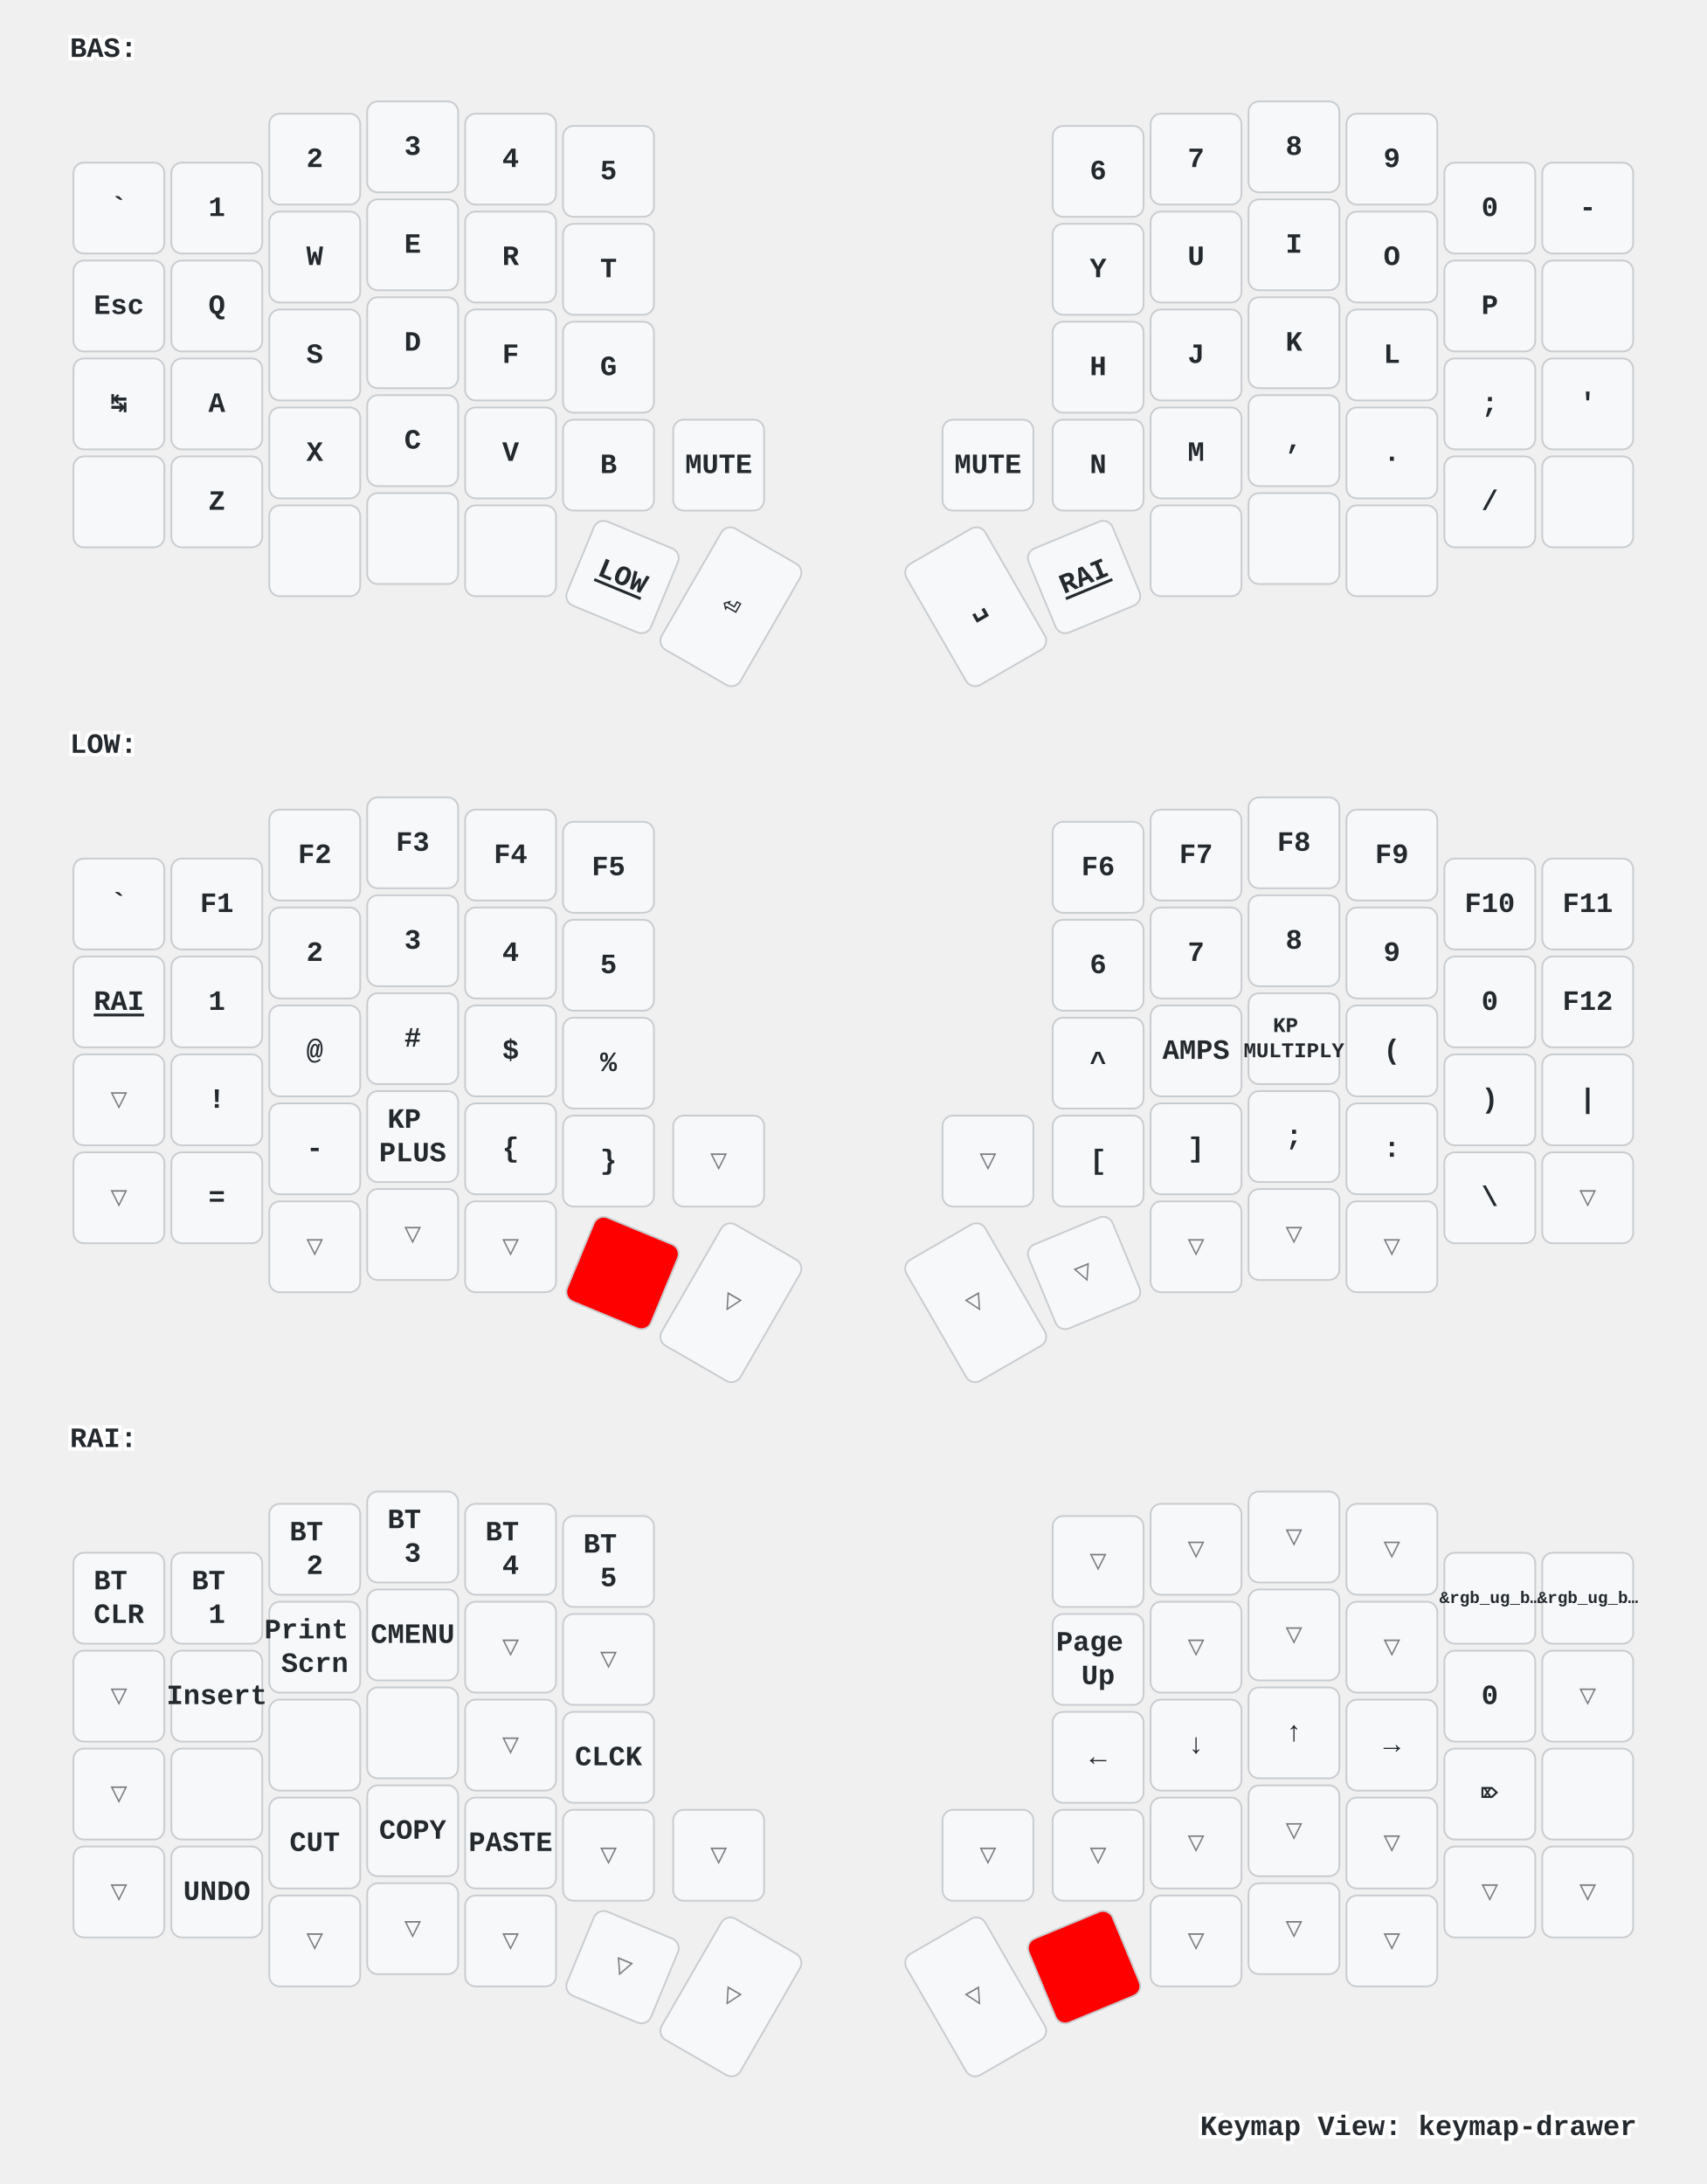
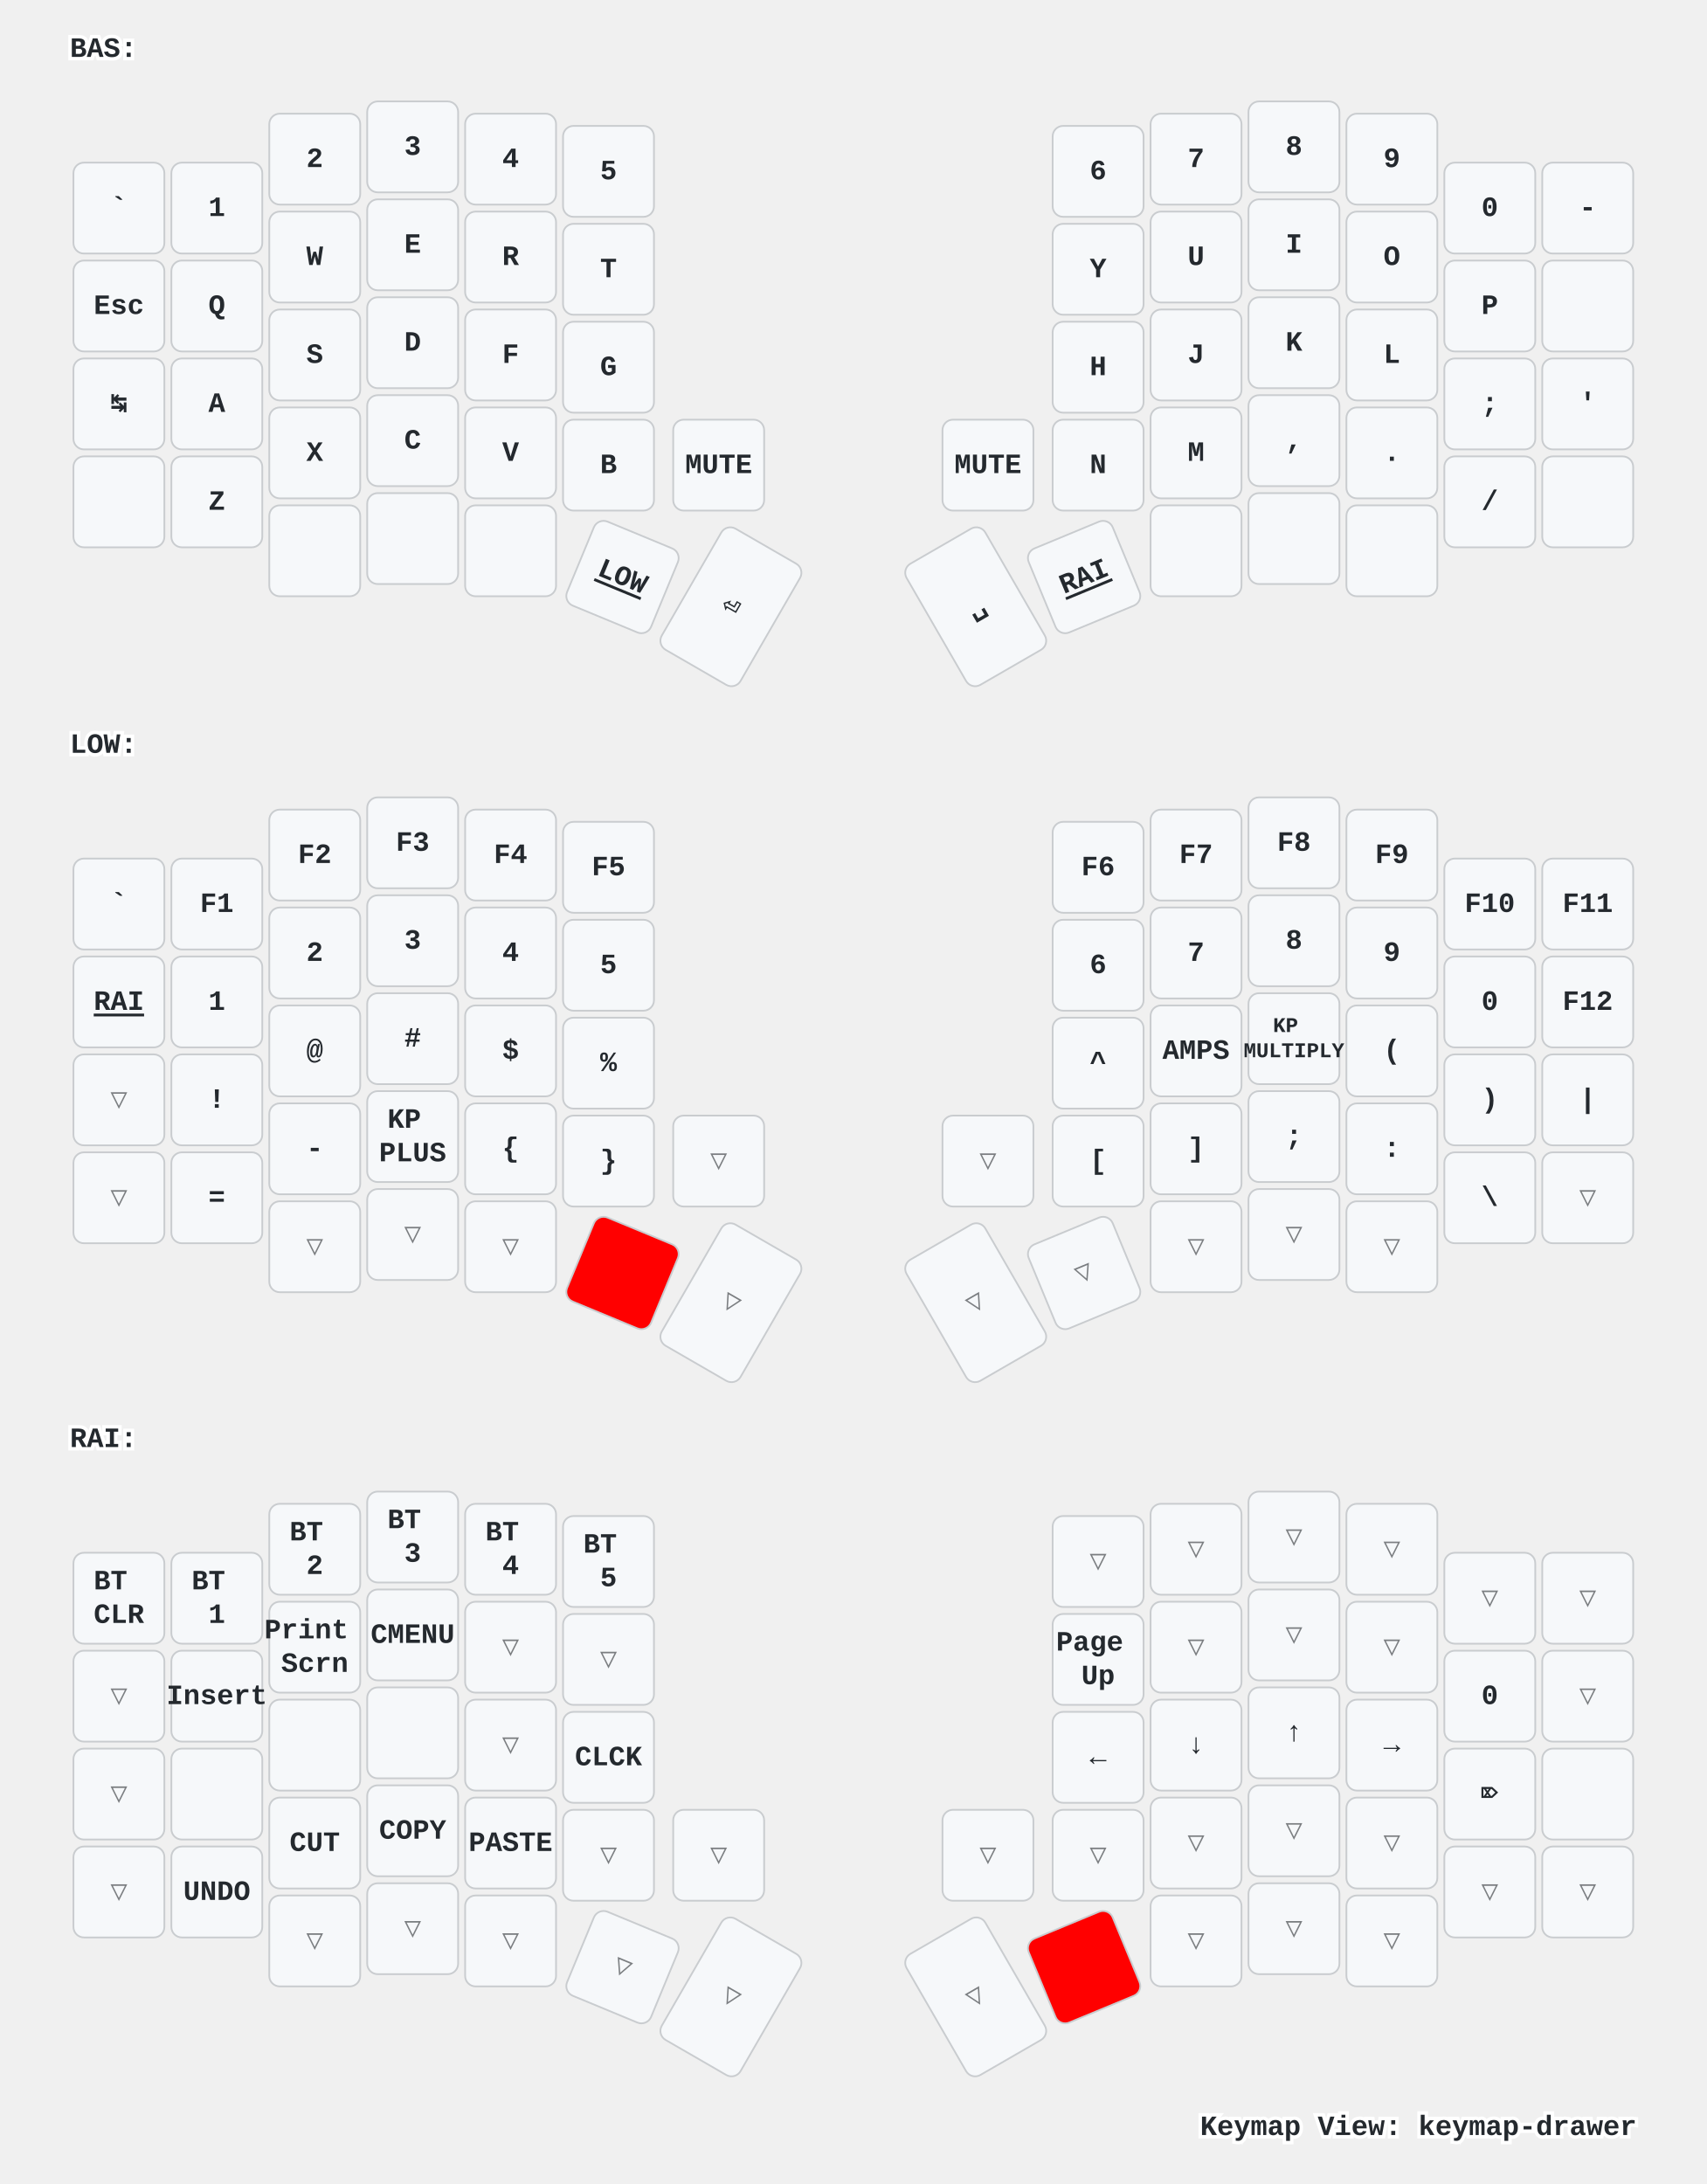
<svg xmlns="http://www.w3.org/2000/svg" xmlns:xlink="http://www.w3.org/1999/xlink" width="976" height="1249" viewBox="0 0 976 1249" class="keymap">
  <defs>/* start glyphs */
<svg id="mdi:apple-keyboard-command">
      <svg id="mdi-apple-keyboard-command" viewBox="0 0 24 24">
        <path d="M6,2A4,4 0 0,1 10,6V8H14V6A4,4 0 0,1 18,2A4,4 0 0,1 22,6A4,4 0 0,1 18,10H16V14H18A4,4 0 0,1 22,18A4,4 0 0,1 18,22A4,4 0 0,1 14,18V16H10V18A4,4 0 0,1 6,22A4,4 0 0,1 2,18A4,4 0 0,1 6,14H8V10H6A4,4 0 0,1 2,6A4,4 0 0,1 6,2M16,18A2,2 0 0,0 18,20A2,2 0 0,0 20,18A2,2 0 0,0 18,16H16V18M14,10H10V14H14V10M6,16A2,2 0 0,0 4,18A2,2 0 0,0 6,20A2,2 0 0,0 8,18V16H6M8,6A2,2 0 0,0 6,4A2,2 0 0,0 4,6A2,2 0 0,0 6,8H8V6M18,8A2,2 0 0,0 20,6A2,2 0 0,0 18,4A2,2 0 0,0 16,6V8H18Z" />
      </svg>
    </svg>
    <svg id="mdi:apple-keyboard-control">
      <svg id="mdi-apple-keyboard-control" viewBox="0 0 24 24">
        <path d="M19.78,11.78L18.36,13.19L12,6.83L5.64,13.19L4.22,11.78L12,4L19.78,11.78Z" />
      </svg>
    </svg>
    <svg id="mdi:apple-keyboard-option">
      <svg id="mdi-apple-keyboard-option" viewBox="0 0 24 24">
        <path d="M3,4H9.11L16.15,18H21V20H14.88L7.84,6H3V4M14,4H21V6H14V4Z" />
      </svg>
    </svg>
    <svg id="mdi:apple-keyboard-shift">
      <svg id="mdi-apple-keyboard-shift" viewBox="0 0 24 24">
        <path d="M15,18V12H17.17L12,6.83L6.83,12H9V18H15M12,4L22,14H17V20H7V14H2L12,4Z" />
      </svg>
    </svg>
    <svg id="mdi:backspace-outline">
      <svg id="mdi-backspace-outline" viewBox="0 0 24 24">
        <path d="M19,15.59L17.59,17L14,13.41L10.41,17L9,15.59L12.59,12L9,8.41L10.41,7L14,10.59L17.59,7L19,8.41L15.41,12L19,15.59M22,3A2,2 0 0,1 24,5V19A2,2 0 0,1 22,21H7C6.31,21 5.77,20.64 5.41,20.11L0,12L5.41,3.88C5.77,3.35 6.31,3 7,3H22M22,5H7L2.28,12L7,19H22V5Z" />
      </svg>
    </svg>
  </defs>/* end glyphs */
<style>/* inherit to force styles through use tags */
svg path {
    fill: inherit;
}

/* font and background color specifications */
svg.keymap {
    font-family: SFMono-Regular,Consolas,Liberation Mono,Menlo,monospace;
    font-size: 14px;
    font-kerning: normal;
    text-rendering: optimizeLegibility;
    fill: #24292e;
}

/* default key styling */
rect.key {
    fill: #f6f8fa;
}

rect.key, rect.combo {
    stroke: #c9cccf;
    stroke-width: 1;
}

/* default key side styling, only used is draw_key_sides is set */
rect.side {
    filter: brightness(90%);
}

/* color accent for combo boxes */
rect.combo, rect.combo-separate {
    fill: #cdf;
}

/* color accent for held keys */
rect.held, rect.combo.held {
    fill: #fdd;
}

/* color accent for ghost (optional) keys */
rect.ghost, rect.combo.ghost {
    stroke-dasharray: 4, 4;
    stroke-width: 2;
}

text {
    text-anchor: middle;
    dominant-baseline: middle;
}

/* styling for layer labels */
text.label {
    font-weight: bold;
    text-anchor: start;
    stroke: white;
    stroke-width: 4;
    paint-order: stroke;
}

/* styling for optional footer */
text.footer {
    text-anchor: end;
    dominant-baseline: auto;
    stroke: white;
    stroke-width: 4;
    paint-order: stroke;
}

/* styling for combo tap, and key non-tap label text */
text.combo, text.hold, text.shifted, text.left, text.right {
    font-size: 11px;
}

text.hold {
    text-anchor: middle;
    dominant-baseline: auto;
}

text.shifted {
    text-anchor: middle;
    dominant-baseline: hanging;
}

text.left {
    text-anchor: start;
}

text.right {
    text-anchor: end;
}

text.layer-activator {
    text-decoration: underline;
}

/* styling for hold/shifted label text in combo box */
text.combo.hold, text.combo.shifted, text.combo.left, text.combo.right {
    font-size: 8px;
}

/* lighter symbol for transparent keys */
text.trans {
    fill: #7b7e81;
}

/* styling for combo dendrons */
path.combo {
    stroke-width: 1;
    stroke: gray;
    fill: none;
}

/* Start Tabler Icons Cleanup */
/* cannot use height/width with glyphs */
.icon-tabler &gt; path {
    fill: inherit;
    stroke: inherit;
    stroke-width: 2;
}
/* hide tabler's default box */
.icon-tabler &gt; path[stroke="none"][fill="none"] {
    visibility: hidden;
}
/* End Tabler Icons Cleanup */

/* For default sytles, see https://github.com/caksoylar/keymap-drawer/blob/main/keymap_drawer/config.py#L85 */

svg.keymap {
  font-family: Ubuntu Mono, Inconsolata, Consolas, Liberation Mono, Menlo, monospace;
  font-size: 16px;
  font-weight: bold;
  text-rendering: optimizeLegibility;
}

/* Color accent for held keys
red = #f00
green = #0f0
blue = #00f
yellow = #ff0
cyan = #0ff
magenta = #f0f
white = #fff
black = #000
grey = #888
light grey = #ccc
#ffc
*/
rect.held, rect.combo.held {
    fill: #f00;
}

/* Technique borrowed and extended from https://github.com/englmaxi/zmk-config/blob/master/keymap-drawer/config.yaml */
.sym_sub_text.tap {
  translate: -5px 2px;
  font-size: 20px;
}
.sym_sub_text.shifted {
  translate: 10px 13px;
  font-size: 10px;
  opacity: 1.0;
}
.combo.sym_sub_text.tap {
  translate: -1px 1px;
}
.combo.sym_sub_text.shifted {
  translate: 7px 5px;
  font-size: 10px;
  opacity: 1.0;
}

/* Toggle */
.toggle.shifted {
  translate: -10px 12px;
}

.toggle.hold {
  translate: 13px -23px;
}

/* Variant for tap-dances */
.tap_dance.tap {
  translate: -7px 0px;
  font-size: 12px;
}
.tap_dance.shifted {
  translate: 7px 17px;
  font-size: 12px;
  opacity: 1.0;
}

/* Variant for symbol next to symbol */
.sym_by_sym.tap {
  translate: -6px 0px;
}
.sym_by_sym.shifted {
  translate: 10px 12px;
  opacity: 1.0;
}

.combo.sym_by_sym.tap {
  translate: -35px 0px;
}
.combo.sym_by_sym.shifted {
  translate: 35px 20px;
  opacity: 1.0;
}

.combo.sym_by_sym.hold {
  visibility: hidden;
}

/* hide hold box for combo sym_by_sym */
.combo.sym_by_sym.hold &gt; path[stroke="none"][fill="none"] {
  visibility: hidden;
}
</style>
  <g transform="translate(40, 0)" class="layer-BAS">
    <text x="0" y="28" class="label" id="BAS">BAS:</text>
    <g transform="translate(0, 56)">
      <g transform="translate(28, 63)" class="key keypos-0">
        <rect rx="6" ry="6" x="-26" y="-26" width="52" height="52" class="key" />
        <text x="0" y="0" class="key tap">`</text>
      </g>
      <g transform="translate(84, 63)" class="key keypos-1">
        <rect rx="6" ry="6" x="-26" y="-26" width="52" height="52" class="key" />
        <text x="0" y="0" class="key tap">1</text>
      </g>
      <g transform="translate(140, 35)" class="key keypos-2">
        <rect rx="6" ry="6" x="-26" y="-26" width="52" height="52" class="key" />
        <text x="0" y="0" class="key tap">2</text>
      </g>
      <g transform="translate(196, 28)" class="key keypos-3">
        <rect rx="6" ry="6" x="-26" y="-26" width="52" height="52" class="key" />
        <text x="0" y="0" class="key tap">3</text>
      </g>
      <g transform="translate(252, 35)" class="key keypos-4">
        <rect rx="6" ry="6" x="-26" y="-26" width="52" height="52" class="key" />
        <text x="0" y="0" class="key tap">4</text>
      </g>
      <g transform="translate(308, 42)" class="key keypos-5">
        <rect rx="6" ry="6" x="-26" y="-26" width="52" height="52" class="key" />
        <text x="0" y="0" class="key tap">5</text>
      </g>
      <g transform="translate(588, 42)" class="key keypos-6">
        <rect rx="6" ry="6" x="-26" y="-26" width="52" height="52" class="key" />
        <text x="0" y="0" class="key tap">6</text>
      </g>
      <g transform="translate(644, 35)" class="key keypos-7">
        <rect rx="6" ry="6" x="-26" y="-26" width="52" height="52" class="key" />
        <text x="0" y="0" class="key tap">7</text>
      </g>
      <g transform="translate(700, 28)" class="key keypos-8">
        <rect rx="6" ry="6" x="-26" y="-26" width="52" height="52" class="key" />
        <text x="0" y="0" class="key tap">8</text>
      </g>
      <g transform="translate(756, 35)" class="key keypos-9">
        <rect rx="6" ry="6" x="-26" y="-26" width="52" height="52" class="key" />
        <text x="0" y="0" class="key tap">9</text>
      </g>
      <g transform="translate(812, 63)" class="key keypos-10">
        <rect rx="6" ry="6" x="-26" y="-26" width="52" height="52" class="key" />
        <text x="0" y="0" class="key tap">0</text>
      </g>
      <g transform="translate(868, 63)" class="key keypos-11">
        <rect rx="6" ry="6" x="-26" y="-26" width="52" height="52" class="key" />
        <text x="0" y="0" class="key tap">-</text>
      </g>
      <g transform="translate(28, 119)" class="key keypos-12">
        <rect rx="6" ry="6" x="-26" y="-26" width="52" height="52" class="key" />
        <text x="0" y="0" class="key tap">Esc</text>
      </g>
      <g transform="translate(84, 119)" class="key keypos-13">
        <rect rx="6" ry="6" x="-26" y="-26" width="52" height="52" class="key" />
        <text x="0" y="0" class="key tap">Q</text>
      </g>
      <g transform="translate(140, 91)" class="key keypos-14">
        <rect rx="6" ry="6" x="-26" y="-26" width="52" height="52" class="key" />
        <text x="0" y="0" class="key tap">W</text>
      </g>
      <g transform="translate(196, 84)" class="key keypos-15">
        <rect rx="6" ry="6" x="-26" y="-26" width="52" height="52" class="key" />
        <text x="0" y="0" class="key tap">E</text>
      </g>
      <g transform="translate(252, 91)" class="key keypos-16">
        <rect rx="6" ry="6" x="-26" y="-26" width="52" height="52" class="key" />
        <text x="0" y="0" class="key tap">R</text>
      </g>
      <g transform="translate(308, 98)" class="key keypos-17">
        <rect rx="6" ry="6" x="-26" y="-26" width="52" height="52" class="key" />
        <text x="0" y="0" class="key tap">T</text>
      </g>
      <g transform="translate(588, 98)" class="key keypos-18">
        <rect rx="6" ry="6" x="-26" y="-26" width="52" height="52" class="key" />
        <text x="0" y="0" class="key tap">Y</text>
      </g>
      <g transform="translate(644, 91)" class="key keypos-19">
        <rect rx="6" ry="6" x="-26" y="-26" width="52" height="52" class="key" />
        <text x="0" y="0" class="key tap">U</text>
      </g>
      <g transform="translate(700, 84)" class="key keypos-20">
        <rect rx="6" ry="6" x="-26" y="-26" width="52" height="52" class="key" />
        <text x="0" y="0" class="key tap">I</text>
      </g>
      <g transform="translate(756, 91)" class="key keypos-21">
        <rect rx="6" ry="6" x="-26" y="-26" width="52" height="52" class="key" />
        <text x="0" y="0" class="key tap">O</text>
      </g>
      <g transform="translate(812, 119)" class="key keypos-22">
        <rect rx="6" ry="6" x="-26" y="-26" width="52" height="52" class="key" />
        <text x="0" y="0" class="key tap">P</text>
      </g>
      <g transform="translate(868, 119)" class="key keypos-23">
        <rect rx="6" ry="6" x="-26" y="-26" width="52" height="52" class="key" />
        <use href="#mdi:backspace-outline" xlink:href="#mdi:backspace-outline" x="-9" y="-9" height="18" width="18.0" class="key tap glyph mdi:backspace-outline" />
      </g>
      <g transform="translate(28, 175)" class="key keypos-24">
        <rect rx="6" ry="6" x="-26" y="-26" width="52" height="52" class="key" />
        <text x="0" y="0" class="key tap">↹</text>
      </g>
      <g transform="translate(84, 175)" class="key keypos-25">
        <rect rx="6" ry="6" x="-26" y="-26" width="52" height="52" class="key" />
        <text x="0" y="0" class="key tap">A</text>
      </g>
      <g transform="translate(140, 147)" class="key keypos-26">
        <rect rx="6" ry="6" x="-26" y="-26" width="52" height="52" class="key" />
        <text x="0" y="0" class="key tap">S</text>
      </g>
      <g transform="translate(196, 140)" class="key keypos-27">
        <rect rx="6" ry="6" x="-26" y="-26" width="52" height="52" class="key" />
        <text x="0" y="0" class="key tap">D</text>
      </g>
      <g transform="translate(252, 147)" class="key keypos-28">
        <rect rx="6" ry="6" x="-26" y="-26" width="52" height="52" class="key" />
        <text x="0" y="0" class="key tap">F</text>
      </g>
      <g transform="translate(308, 154)" class="key keypos-29">
        <rect rx="6" ry="6" x="-26" y="-26" width="52" height="52" class="key" />
        <text x="0" y="0" class="key tap">G</text>
      </g>
      <g transform="translate(588, 154)" class="key keypos-30">
        <rect rx="6" ry="6" x="-26" y="-26" width="52" height="52" class="key" />
        <text x="0" y="0" class="key tap">H</text>
      </g>
      <g transform="translate(644, 147)" class="key keypos-31">
        <rect rx="6" ry="6" x="-26" y="-26" width="52" height="52" class="key" />
        <text x="0" y="0" class="key tap">J</text>
      </g>
      <g transform="translate(700, 140)" class="key keypos-32">
        <rect rx="6" ry="6" x="-26" y="-26" width="52" height="52" class="key" />
        <text x="0" y="0" class="key tap">K</text>
      </g>
      <g transform="translate(756, 147)" class="key keypos-33">
        <rect rx="6" ry="6" x="-26" y="-26" width="52" height="52" class="key" />
        <text x="0" y="0" class="key tap">L</text>
      </g>
      <g transform="translate(812, 175)" class="key keypos-34">
        <rect rx="6" ry="6" x="-26" y="-26" width="52" height="52" class="key" />
        <text x="0" y="0" class="key tap">;</text>
      </g>
      <g transform="translate(868, 175)" class="key keypos-35">
        <rect rx="6" ry="6" x="-26" y="-26" width="52" height="52" class="key" />
        <text x="0" y="0" class="key tap">'</text>
      </g>
      <g transform="translate(28, 231)" class="key keypos-36">
        <rect rx="6" ry="6" x="-26" y="-26" width="52" height="52" class="key" />
        <use href="#mdi:apple-keyboard-shift" xlink:href="#mdi:apple-keyboard-shift" x="-9" y="-9" height="18" width="18.0" class="key tap glyph mdi:apple-keyboard-shift" />
      </g>
      <g transform="translate(84, 231)" class="key keypos-37">
        <rect rx="6" ry="6" x="-26" y="-26" width="52" height="52" class="key" />
        <text x="0" y="0" class="key tap">Z</text>
      </g>
      <g transform="translate(140, 203)" class="key keypos-38">
        <rect rx="6" ry="6" x="-26" y="-26" width="52" height="52" class="key" />
        <text x="0" y="0" class="key tap">X</text>
      </g>
      <g transform="translate(196, 196)" class="key keypos-39">
        <rect rx="6" ry="6" x="-26" y="-26" width="52" height="52" class="key" />
        <text x="0" y="0" class="key tap">C</text>
      </g>
      <g transform="translate(252, 203)" class="key keypos-40">
        <rect rx="6" ry="6" x="-26" y="-26" width="52" height="52" class="key" />
        <text x="0" y="0" class="key tap">V</text>
      </g>
      <g transform="translate(308, 210)" class="key keypos-41">
        <rect rx="6" ry="6" x="-26" y="-26" width="52" height="52" class="key" />
        <text x="0" y="0" class="key tap">B</text>
      </g>
      <g transform="translate(371, 210)" class="key keypos-42">
        <rect rx="6" ry="6" x="-26" y="-26" width="52" height="52" class="key" />
        <text x="0" y="0" class="key tap">MUTE</text>
      </g>
      <g transform="translate(525, 210)" class="key keypos-43">
        <rect rx="6" ry="6" x="-26" y="-26" width="52" height="52" class="key" />
        <text x="0" y="0" class="key tap">MUTE</text>
      </g>
      <g transform="translate(588, 210)" class="key keypos-44">
        <rect rx="6" ry="6" x="-26" y="-26" width="52" height="52" class="key" />
        <text x="0" y="0" class="key tap">N</text>
      </g>
      <g transform="translate(644, 203)" class="key keypos-45">
        <rect rx="6" ry="6" x="-26" y="-26" width="52" height="52" class="key" />
        <text x="0" y="0" class="key tap">M</text>
      </g>
      <g transform="translate(700, 196)" class="key keypos-46">
        <rect rx="6" ry="6" x="-26" y="-26" width="52" height="52" class="key" />
        <text x="0" y="0" class="key tap">,</text>
      </g>
      <g transform="translate(756, 203)" class="key keypos-47">
        <rect rx="6" ry="6" x="-26" y="-26" width="52" height="52" class="key" />
        <text x="0" y="0" class="key tap">.</text>
      </g>
      <g transform="translate(812, 231)" class="key keypos-48">
        <rect rx="6" ry="6" x="-26" y="-26" width="52" height="52" class="key" />
        <text x="0" y="0" class="key tap">/</text>
      </g>
      <g transform="translate(868, 231)" class="key keypos-49">
        <rect rx="6" ry="6" x="-26" y="-26" width="52" height="52" class="key" />
        <use href="#mdi:apple-keyboard-shift" xlink:href="#mdi:apple-keyboard-shift" x="-9" y="-9" height="18" width="18.0" class="key tap glyph mdi:apple-keyboard-shift" />
      </g>
      <g transform="translate(140, 259)" class="key keypos-50">
        <rect rx="6" ry="6" x="-26" y="-26" width="52" height="52" class="key" />
        <use href="#mdi:apple-keyboard-command" xlink:href="#mdi:apple-keyboard-command" x="-9" y="-9" height="18" width="18.0" class="key tap glyph mdi:apple-keyboard-command" />
      </g>
      <g transform="translate(196, 252)" class="key keypos-51">
        <rect rx="6" ry="6" x="-26" y="-26" width="52" height="52" class="key" />
        <use href="#mdi:apple-keyboard-option" xlink:href="#mdi:apple-keyboard-option" x="-9" y="-9" height="18" width="18.0" class="key tap glyph mdi:apple-keyboard-option" />
      </g>
      <g transform="translate(252, 259)" class="key keypos-52">
        <rect rx="6" ry="6" x="-26" y="-26" width="52" height="52" class="key" />
        <use href="#mdi:apple-keyboard-control" xlink:href="#mdi:apple-keyboard-control" x="-9" y="-9" height="18" width="18.0" class="key tap glyph mdi:apple-keyboard-control" />
      </g>
      <g transform="translate(316, 274) rotate(22.5)" class="key keypos-53">
        <rect rx="6" ry="6" x="-26" y="-26" width="52" height="52" class="key" />
        <a href="#LOW">
          <text x="0" y="0" class="key tap layer-activator">LOW</text>
        </a>
      </g>
      <g transform="translate(378, 291) rotate(30.0)" class="key keypos-54">
        <rect rx="6" ry="6" x="-26" y="-40" width="52" height="80" class="key" />
        <text x="0" y="0" class="key tap">⏎</text>
      </g>
      <g transform="translate(518, 291) rotate(-30.0)" class="key keypos-55">
        <rect rx="6" ry="6" x="-26" y="-40" width="52" height="80" class="key" />
        <text x="0" y="0" class="key tap">␣</text>
      </g>
      <g transform="translate(580, 274) rotate(-22.5)" class="key keypos-56">
        <rect rx="6" ry="6" x="-26" y="-26" width="52" height="52" class="key" />
        <a href="#RAI">
          <text x="0" y="0" class="key tap layer-activator">RAI</text>
        </a>
      </g>
      <g transform="translate(644, 259)" class="key keypos-57">
        <rect rx="6" ry="6" x="-26" y="-26" width="52" height="52" class="key" />
        <use href="#mdi:apple-keyboard-control" xlink:href="#mdi:apple-keyboard-control" x="-9" y="-9" height="18" width="18.0" class="key tap glyph mdi:apple-keyboard-control" />
      </g>
      <g transform="translate(700, 252)" class="key keypos-58">
        <rect rx="6" ry="6" x="-26" y="-26" width="52" height="52" class="key" />
        <use href="#mdi:apple-keyboard-option" xlink:href="#mdi:apple-keyboard-option" x="-9" y="-9" height="18" width="18.0" class="key tap glyph mdi:apple-keyboard-option" />
      </g>
      <g transform="translate(756, 259)" class="key keypos-59">
        <rect rx="6" ry="6" x="-26" y="-26" width="52" height="52" class="key" />
        <use href="#mdi:apple-keyboard-command" xlink:href="#mdi:apple-keyboard-command" x="-9" y="-9" height="18" width="18.0" class="key tap glyph mdi:apple-keyboard-command" />
      </g>
    </g>
  </g>
  <g transform="translate(40, 398)" class="layer-LOW">
    <text x="0" y="28" class="label" id="LOW">LOW:</text>
    <g transform="translate(0, 56)">
      <g transform="translate(28, 63)" class="key keypos-0">
        <rect rx="6" ry="6" x="-26" y="-26" width="52" height="52" class="key" />
        <text x="0" y="0" class="key tap">`</text>
      </g>
      <g transform="translate(84, 63)" class="key keypos-1">
        <rect rx="6" ry="6" x="-26" y="-26" width="52" height="52" class="key" />
        <text x="0" y="0" class="key tap">F1</text>
      </g>
      <g transform="translate(140, 35)" class="key keypos-2">
        <rect rx="6" ry="6" x="-26" y="-26" width="52" height="52" class="key" />
        <text x="0" y="0" class="key tap">F2</text>
      </g>
      <g transform="translate(196, 28)" class="key keypos-3">
        <rect rx="6" ry="6" x="-26" y="-26" width="52" height="52" class="key" />
        <text x="0" y="0" class="key tap">F3</text>
      </g>
      <g transform="translate(252, 35)" class="key keypos-4">
        <rect rx="6" ry="6" x="-26" y="-26" width="52" height="52" class="key" />
        <text x="0" y="0" class="key tap">F4</text>
      </g>
      <g transform="translate(308, 42)" class="key keypos-5">
        <rect rx="6" ry="6" x="-26" y="-26" width="52" height="52" class="key" />
        <text x="0" y="0" class="key tap">F5</text>
      </g>
      <g transform="translate(588, 42)" class="key keypos-6">
        <rect rx="6" ry="6" x="-26" y="-26" width="52" height="52" class="key" />
        <text x="0" y="0" class="key tap">F6</text>
      </g>
      <g transform="translate(644, 35)" class="key keypos-7">
        <rect rx="6" ry="6" x="-26" y="-26" width="52" height="52" class="key" />
        <text x="0" y="0" class="key tap">F7</text>
      </g>
      <g transform="translate(700, 28)" class="key keypos-8">
        <rect rx="6" ry="6" x="-26" y="-26" width="52" height="52" class="key" />
        <text x="0" y="0" class="key tap">F8</text>
      </g>
      <g transform="translate(756, 35)" class="key keypos-9">
        <rect rx="6" ry="6" x="-26" y="-26" width="52" height="52" class="key" />
        <text x="0" y="0" class="key tap">F9</text>
      </g>
      <g transform="translate(812, 63)" class="key keypos-10">
        <rect rx="6" ry="6" x="-26" y="-26" width="52" height="52" class="key" />
        <text x="0" y="0" class="key tap">F10</text>
      </g>
      <g transform="translate(868, 63)" class="key keypos-11">
        <rect rx="6" ry="6" x="-26" y="-26" width="52" height="52" class="key" />
        <text x="0" y="0" class="key tap">F11</text>
      </g>
      <g transform="translate(28, 119)" class="key keypos-12">
        <rect rx="6" ry="6" x="-26" y="-26" width="52" height="52" class="key" />
        <a href="#RAI">
          <text x="0" y="0" class="key tap layer-activator">RAI</text>
        </a>
      </g>
      <g transform="translate(84, 119)" class="key keypos-13">
        <rect rx="6" ry="6" x="-26" y="-26" width="52" height="52" class="key" />
        <text x="0" y="0" class="key tap">1</text>
      </g>
      <g transform="translate(140, 91)" class="key keypos-14">
        <rect rx="6" ry="6" x="-26" y="-26" width="52" height="52" class="key" />
        <text x="0" y="0" class="key tap">2</text>
      </g>
      <g transform="translate(196, 84)" class="key keypos-15">
        <rect rx="6" ry="6" x="-26" y="-26" width="52" height="52" class="key" />
        <text x="0" y="0" class="key tap">3</text>
      </g>
      <g transform="translate(252, 91)" class="key keypos-16">
        <rect rx="6" ry="6" x="-26" y="-26" width="52" height="52" class="key" />
        <text x="0" y="0" class="key tap">4</text>
      </g>
      <g transform="translate(308, 98)" class="key keypos-17">
        <rect rx="6" ry="6" x="-26" y="-26" width="52" height="52" class="key" />
        <text x="0" y="0" class="key tap">5</text>
      </g>
      <g transform="translate(588, 98)" class="key keypos-18">
        <rect rx="6" ry="6" x="-26" y="-26" width="52" height="52" class="key" />
        <text x="0" y="0" class="key tap">6</text>
      </g>
      <g transform="translate(644, 91)" class="key keypos-19">
        <rect rx="6" ry="6" x="-26" y="-26" width="52" height="52" class="key" />
        <text x="0" y="0" class="key tap">7</text>
      </g>
      <g transform="translate(700, 84)" class="key keypos-20">
        <rect rx="6" ry="6" x="-26" y="-26" width="52" height="52" class="key" />
        <text x="0" y="0" class="key tap">8</text>
      </g>
      <g transform="translate(756, 91)" class="key keypos-21">
        <rect rx="6" ry="6" x="-26" y="-26" width="52" height="52" class="key" />
        <text x="0" y="0" class="key tap">9</text>
      </g>
      <g transform="translate(812, 119)" class="key keypos-22">
        <rect rx="6" ry="6" x="-26" y="-26" width="52" height="52" class="key" />
        <text x="0" y="0" class="key tap">0</text>
      </g>
      <g transform="translate(868, 119)" class="key keypos-23">
        <rect rx="6" ry="6" x="-26" y="-26" width="52" height="52" class="key" />
        <text x="0" y="0" class="key tap">F12</text>
      </g>
      <g transform="translate(28, 175)" class="key trans keypos-24">
        <rect rx="6" ry="6" x="-26" y="-26" width="52" height="52" class="key trans" />
        <text x="0" y="0" class="key trans tap">▽</text>
      </g>
      <g transform="translate(84, 175)" class="key keypos-25">
        <rect rx="6" ry="6" x="-26" y="-26" width="52" height="52" class="key" />
        <text x="0" y="0" class="key tap">!</text>
      </g>
      <g transform="translate(140, 147)" class="key keypos-26">
        <rect rx="6" ry="6" x="-26" y="-26" width="52" height="52" class="key" />
        <text x="0" y="0" class="key tap">@</text>
      </g>
      <g transform="translate(196, 140)" class="key keypos-27">
        <rect rx="6" ry="6" x="-26" y="-26" width="52" height="52" class="key" />
        <text x="0" y="0" class="key tap">#</text>
      </g>
      <g transform="translate(252, 147)" class="key keypos-28">
        <rect rx="6" ry="6" x="-26" y="-26" width="52" height="52" class="key" />
        <text x="0" y="0" class="key tap">$</text>
      </g>
      <g transform="translate(308, 154)" class="key keypos-29">
        <rect rx="6" ry="6" x="-26" y="-26" width="52" height="52" class="key" />
        <text x="0" y="0" class="key tap">%</text>
      </g>
      <g transform="translate(588, 154)" class="key keypos-30">
        <rect rx="6" ry="6" x="-26" y="-26" width="52" height="52" class="key" />
        <text x="0" y="0" class="key tap">^</text>
      </g>
      <g transform="translate(644, 147)" class="key keypos-31">
        <rect rx="6" ry="6" x="-26" y="-26" width="52" height="52" class="key" />
        <text x="0" y="0" class="key tap">AMPS</text>
      </g>
      <g transform="translate(700, 140)" class="key keypos-32">
        <rect rx="6" ry="6" x="-26" y="-26" width="52" height="52" class="key" />
        <text x="0" y="0" class="key tap">
          <tspan x="0" dy="-0.6em" style="font-size: 75%">KP</tspan>
          <tspan x="0" dy="1.2em" style="font-size: 75%">MULTIPLY</tspan>
        </text>
      </g>
      <g transform="translate(756, 147)" class="key keypos-33">
        <rect rx="6" ry="6" x="-26" y="-26" width="52" height="52" class="key" />
        <text x="0" y="0" class="key tap">(</text>
      </g>
      <g transform="translate(812, 175)" class="key keypos-34">
        <rect rx="6" ry="6" x="-26" y="-26" width="52" height="52" class="key" />
        <text x="0" y="0" class="key tap">)</text>
      </g>
      <g transform="translate(868, 175)" class="key keypos-35">
        <rect rx="6" ry="6" x="-26" y="-26" width="52" height="52" class="key" />
        <text x="0" y="0" class="key tap">|</text>
      </g>
      <g transform="translate(28, 231)" class="key trans keypos-36">
        <rect rx="6" ry="6" x="-26" y="-26" width="52" height="52" class="key trans" />
        <text x="0" y="0" class="key trans tap">▽</text>
      </g>
      <g transform="translate(84, 231)" class="key keypos-37">
        <rect rx="6" ry="6" x="-26" y="-26" width="52" height="52" class="key" />
        <text x="0" y="0" class="key tap">=</text>
      </g>
      <g transform="translate(140, 203)" class="key keypos-38">
        <rect rx="6" ry="6" x="-26" y="-26" width="52" height="52" class="key" />
        <text x="0" y="0" class="key tap">-</text>
      </g>
      <g transform="translate(196, 196)" class="key keypos-39">
        <rect rx="6" ry="6" x="-26" y="-26" width="52" height="52" class="key" />
        <text x="0" y="0" class="key tap">
          <tspan x="0" dy="-0.6em">KP</tspan>
          <tspan x="0" dy="1.2em">PLUS</tspan>
        </text>
      </g>
      <g transform="translate(252, 203)" class="key keypos-40">
        <rect rx="6" ry="6" x="-26" y="-26" width="52" height="52" class="key" />
        <text x="0" y="0" class="key tap">{</text>
      </g>
      <g transform="translate(308, 210)" class="key keypos-41">
        <rect rx="6" ry="6" x="-26" y="-26" width="52" height="52" class="key" />
        <text x="0" y="0" class="key tap">}</text>
      </g>
      <g transform="translate(371, 210)" class="key trans keypos-42">
        <rect rx="6" ry="6" x="-26" y="-26" width="52" height="52" class="key trans" />
        <text x="0" y="0" class="key trans tap">▽</text>
      </g>
      <g transform="translate(525, 210)" class="key trans keypos-43">
        <rect rx="6" ry="6" x="-26" y="-26" width="52" height="52" class="key trans" />
        <text x="0" y="0" class="key trans tap">▽</text>
      </g>
      <g transform="translate(588, 210)" class="key keypos-44">
        <rect rx="6" ry="6" x="-26" y="-26" width="52" height="52" class="key" />
        <text x="0" y="0" class="key tap">[</text>
      </g>
      <g transform="translate(644, 203)" class="key keypos-45">
        <rect rx="6" ry="6" x="-26" y="-26" width="52" height="52" class="key" />
        <text x="0" y="0" class="key tap">]</text>
      </g>
      <g transform="translate(700, 196)" class="key keypos-46">
        <rect rx="6" ry="6" x="-26" y="-26" width="52" height="52" class="key" />
        <text x="0" y="0" class="key tap">;</text>
      </g>
      <g transform="translate(756, 203)" class="key keypos-47">
        <rect rx="6" ry="6" x="-26" y="-26" width="52" height="52" class="key" />
        <text x="0" y="0" class="key tap">:</text>
      </g>
      <g transform="translate(812, 231)" class="key keypos-48">
        <rect rx="6" ry="6" x="-26" y="-26" width="52" height="52" class="key" />
        <text x="0" y="0" class="key tap">\</text>
      </g>
      <g transform="translate(868, 231)" class="key trans keypos-49">
        <rect rx="6" ry="6" x="-26" y="-26" width="52" height="52" class="key trans" />
        <text x="0" y="0" class="key trans tap">▽</text>
      </g>
      <g transform="translate(140, 259)" class="key trans keypos-50">
        <rect rx="6" ry="6" x="-26" y="-26" width="52" height="52" class="key trans" />
        <text x="0" y="0" class="key trans tap">▽</text>
      </g>
      <g transform="translate(196, 252)" class="key trans keypos-51">
        <rect rx="6" ry="6" x="-26" y="-26" width="52" height="52" class="key trans" />
        <text x="0" y="0" class="key trans tap">▽</text>
      </g>
      <g transform="translate(252, 259)" class="key trans keypos-52">
        <rect rx="6" ry="6" x="-26" y="-26" width="52" height="52" class="key trans" />
        <text x="0" y="0" class="key trans tap">▽</text>
      </g>
      <g transform="translate(316, 274) rotate(22.5)" class="key held keypos-53">
        <rect rx="6" ry="6" x="-26" y="-26" width="52" height="52" class="key held" />
      </g>
      <g transform="translate(378, 291) rotate(30.0)" class="key trans keypos-54">
        <rect rx="6" ry="6" x="-26" y="-40" width="52" height="80" class="key trans" />
        <text x="0" y="0" class="key trans tap">▽</text>
      </g>
      <g transform="translate(518, 291) rotate(-30.0)" class="key trans keypos-55">
        <rect rx="6" ry="6" x="-26" y="-40" width="52" height="80" class="key trans" />
        <text x="0" y="0" class="key trans tap">▽</text>
      </g>
      <g transform="translate(580, 274) rotate(-22.5)" class="key trans keypos-56">
        <rect rx="6" ry="6" x="-26" y="-26" width="52" height="52" class="key trans" />
        <text x="0" y="0" class="key trans tap">▽</text>
      </g>
      <g transform="translate(644, 259)" class="key trans keypos-57">
        <rect rx="6" ry="6" x="-26" y="-26" width="52" height="52" class="key trans" />
        <text x="0" y="0" class="key trans tap">▽</text>
      </g>
      <g transform="translate(700, 252)" class="key trans keypos-58">
        <rect rx="6" ry="6" x="-26" y="-26" width="52" height="52" class="key trans" />
        <text x="0" y="0" class="key trans tap">▽</text>
      </g>
      <g transform="translate(756, 259)" class="key trans keypos-59">
        <rect rx="6" ry="6" x="-26" y="-26" width="52" height="52" class="key trans" />
        <text x="0" y="0" class="key trans tap">▽</text>
      </g>
    </g>
  </g>
  <g transform="translate(40, 795)" class="layer-RAI">
    <text x="0" y="28" class="label" id="RAI">RAI:</text>
    <g transform="translate(0, 56)">
      <g transform="translate(28, 63)" class="key keypos-0">
        <rect rx="6" ry="6" x="-26" y="-26" width="52" height="52" class="key" />
        <text x="0" y="0" class="key tap">
          <tspan x="0" dy="-0.6em">BT</tspan>
          <tspan x="0" dy="1.2em">CLR</tspan>
        </text>
      </g>
      <g transform="translate(84, 63)" class="key keypos-1">
        <rect rx="6" ry="6" x="-26" y="-26" width="52" height="52" class="key" />
        <text x="0" y="0" class="key tap">
          <tspan x="0" dy="-0.6em">BT</tspan>
          <tspan x="0" dy="1.2em">1</tspan>
        </text>
      </g>
      <g transform="translate(140, 35)" class="key keypos-2">
        <rect rx="6" ry="6" x="-26" y="-26" width="52" height="52" class="key" />
        <text x="0" y="0" class="key tap">
          <tspan x="0" dy="-0.6em">BT</tspan>
          <tspan x="0" dy="1.2em">2</tspan>
        </text>
      </g>
      <g transform="translate(196, 28)" class="key keypos-3">
        <rect rx="6" ry="6" x="-26" y="-26" width="52" height="52" class="key" />
        <text x="0" y="0" class="key tap">
          <tspan x="0" dy="-0.6em">BT</tspan>
          <tspan x="0" dy="1.2em">3</tspan>
        </text>
      </g>
      <g transform="translate(252, 35)" class="key keypos-4">
        <rect rx="6" ry="6" x="-26" y="-26" width="52" height="52" class="key" />
        <text x="0" y="0" class="key tap">
          <tspan x="0" dy="-0.6em">BT</tspan>
          <tspan x="0" dy="1.2em">4</tspan>
        </text>
      </g>
      <g transform="translate(308, 42)" class="key keypos-5">
        <rect rx="6" ry="6" x="-26" y="-26" width="52" height="52" class="key" />
        <text x="0" y="0" class="key tap">
          <tspan x="0" dy="-0.6em">BT</tspan>
          <tspan x="0" dy="1.2em">5</tspan>
        </text>
      </g>
      <g transform="translate(588, 42)" class="key trans keypos-6">
        <rect rx="6" ry="6" x="-26" y="-26" width="52" height="52" class="key trans" />
        <text x="0" y="0" class="key trans tap">▽</text>
      </g>
      <g transform="translate(644, 35)" class="key trans keypos-7">
        <rect rx="6" ry="6" x="-26" y="-26" width="52" height="52" class="key trans" />
        <text x="0" y="0" class="key trans tap">▽</text>
      </g>
      <g transform="translate(700, 28)" class="key trans keypos-8">
        <rect rx="6" ry="6" x="-26" y="-26" width="52" height="52" class="key trans" />
        <text x="0" y="0" class="key trans tap">▽</text>
      </g>
      <g transform="translate(756, 35)" class="key trans keypos-9">
        <rect rx="6" ry="6" x="-26" y="-26" width="52" height="52" class="key trans" />
        <text x="0" y="0" class="key trans tap">▽</text>
      </g>
-       <g transform="translate(812, 63)" class="key keypos-10">
-         <rect rx="6" ry="6" x="-26" y="-26" width="52" height="52" class="key" />
-         <text x="0" y="0" class="key tap">
-           <tspan style="font-size: 60%">&amp;rgb_ug_b…</tspan>
-         </text>
-       </g>
-       <g transform="translate(868, 63)" class="key keypos-11">
-         <rect rx="6" ry="6" x="-26" y="-26" width="52" height="52" class="key" />
-         <text x="0" y="0" class="key tap">
-           <tspan style="font-size: 60%">&amp;rgb_ug_b…</tspan>
-         </text>
+       <g transform="translate(812, 63)" class="key trans keypos-10">
+         <rect rx="6" ry="6" x="-26" y="-26" width="52" height="52" class="key trans" />
+         <text x="0" y="0" class="key trans tap">▽</text>
+       </g>
+       <g transform="translate(868, 63)" class="key trans keypos-11">
+         <rect rx="6" ry="6" x="-26" y="-26" width="52" height="52" class="key trans" />
+         <text x="0" y="0" class="key trans tap">▽</text>
      </g>
      <g transform="translate(28, 119)" class="key trans keypos-12">
        <rect rx="6" ry="6" x="-26" y="-26" width="52" height="52" class="key trans" />
        <text x="0" y="0" class="key trans tap">▽</text>
      </g>
      <g transform="translate(84, 119)" class="key keypos-13">
        <rect rx="6" ry="6" x="-26" y="-26" width="52" height="52" class="key" />
        <text x="0" y="0" class="key tap">Insert</text>
      </g>
      <g transform="translate(140, 91)" class="key keypos-14">
        <rect rx="6" ry="6" x="-26" y="-26" width="52" height="52" class="key" />
        <text x="0" y="0" class="key tap">
          <tspan x="0" dy="-0.6em">Print</tspan>
          <tspan x="0" dy="1.2em">Scrn</tspan>
        </text>
      </g>
      <g transform="translate(196, 84)" class="key keypos-15">
        <rect rx="6" ry="6" x="-26" y="-26" width="52" height="52" class="key" />
        <text x="0" y="0" class="key tap">CMENU</text>
      </g>
      <g transform="translate(252, 91)" class="key trans keypos-16">
        <rect rx="6" ry="6" x="-26" y="-26" width="52" height="52" class="key trans" />
        <text x="0" y="0" class="key trans tap">▽</text>
      </g>
      <g transform="translate(308, 98)" class="key trans keypos-17">
        <rect rx="6" ry="6" x="-26" y="-26" width="52" height="52" class="key trans" />
        <text x="0" y="0" class="key trans tap">▽</text>
      </g>
      <g transform="translate(588, 98)" class="key keypos-18">
        <rect rx="6" ry="6" x="-26" y="-26" width="52" height="52" class="key" />
        <text x="0" y="0" class="key tap">
          <tspan x="0" dy="-0.6em">Page</tspan>
          <tspan x="0" dy="1.2em">Up</tspan>
        </text>
      </g>
      <g transform="translate(644, 91)" class="key trans keypos-19">
        <rect rx="6" ry="6" x="-26" y="-26" width="52" height="52" class="key trans" />
        <text x="0" y="0" class="key trans tap">▽</text>
      </g>
      <g transform="translate(700, 84)" class="key trans keypos-20">
        <rect rx="6" ry="6" x="-26" y="-26" width="52" height="52" class="key trans" />
        <text x="0" y="0" class="key trans tap">▽</text>
      </g>
      <g transform="translate(756, 91)" class="key trans keypos-21">
        <rect rx="6" ry="6" x="-26" y="-26" width="52" height="52" class="key trans" />
        <text x="0" y="0" class="key trans tap">▽</text>
      </g>
      <g transform="translate(812, 119)" class="key keypos-22">
        <rect rx="6" ry="6" x="-26" y="-26" width="52" height="52" class="key" />
        <text x="0" y="0" class="key tap">0</text>
      </g>
      <g transform="translate(868, 119)" class="key trans keypos-23">
        <rect rx="6" ry="6" x="-26" y="-26" width="52" height="52" class="key trans" />
        <text x="0" y="0" class="key trans tap">▽</text>
      </g>
      <g transform="translate(28, 175)" class="key trans keypos-24">
        <rect rx="6" ry="6" x="-26" y="-26" width="52" height="52" class="key trans" />
        <text x="0" y="0" class="key trans tap">▽</text>
      </g>
      <g transform="translate(84, 175)" class="key keypos-25">
        <rect rx="6" ry="6" x="-26" y="-26" width="52" height="52" class="key" />
        <use href="#mdi:apple-keyboard-option" xlink:href="#mdi:apple-keyboard-option" x="-9" y="-9" height="18" width="18.0" class="key tap glyph mdi:apple-keyboard-option" />
      </g>
      <g transform="translate(140, 147)" class="key keypos-26">
        <rect rx="6" ry="6" x="-26" y="-26" width="52" height="52" class="key" />
        <use href="#mdi:apple-keyboard-control" xlink:href="#mdi:apple-keyboard-control" x="-9" y="-9" height="18" width="18.0" class="key tap glyph mdi:apple-keyboard-control" />
      </g>
      <g transform="translate(196, 140)" class="key keypos-27">
        <rect rx="6" ry="6" x="-26" y="-26" width="52" height="52" class="key" />
        <use href="#mdi:apple-keyboard-shift" xlink:href="#mdi:apple-keyboard-shift" x="-9" y="-9" height="18" width="18.0" class="key tap glyph mdi:apple-keyboard-shift" />
      </g>
      <g transform="translate(252, 147)" class="key trans keypos-28">
        <rect rx="6" ry="6" x="-26" y="-26" width="52" height="52" class="key trans" />
        <text x="0" y="0" class="key trans tap">▽</text>
      </g>
      <g transform="translate(308, 154)" class="key keypos-29">
        <rect rx="6" ry="6" x="-26" y="-26" width="52" height="52" class="key" />
        <text x="0" y="0" class="key tap">CLCK</text>
      </g>
      <g transform="translate(588, 154)" class="key keypos-30">
        <rect rx="6" ry="6" x="-26" y="-26" width="52" height="52" class="key" />
        <text x="0" y="0" class="key tap">←</text>
      </g>
      <g transform="translate(644, 147)" class="key keypos-31">
        <rect rx="6" ry="6" x="-26" y="-26" width="52" height="52" class="key" />
        <text x="0" y="0" class="key tap">↓</text>
      </g>
      <g transform="translate(700, 140)" class="key keypos-32">
        <rect rx="6" ry="6" x="-26" y="-26" width="52" height="52" class="key" />
        <text x="0" y="0" class="key tap">↑</text>
      </g>
      <g transform="translate(756, 147)" class="key keypos-33">
        <rect rx="6" ry="6" x="-26" y="-26" width="52" height="52" class="key" />
        <text x="0" y="0" class="key tap">→</text>
      </g>
      <g transform="translate(812, 175)" class="key keypos-34">
        <rect rx="6" ry="6" x="-26" y="-26" width="52" height="52" class="key" />
        <text x="0" y="0" class="key tap">⌦</text>
      </g>
      <g transform="translate(868, 175)" class="key keypos-35">
        <rect rx="6" ry="6" x="-26" y="-26" width="52" height="52" class="key" />
        <use href="#mdi:backspace-outline" xlink:href="#mdi:backspace-outline" x="-9" y="-9" height="18" width="18.0" class="key tap glyph mdi:backspace-outline" />
      </g>
      <g transform="translate(28, 231)" class="key trans keypos-36">
        <rect rx="6" ry="6" x="-26" y="-26" width="52" height="52" class="key trans" />
        <text x="0" y="0" class="key trans tap">▽</text>
      </g>
      <g transform="translate(84, 231)" class="key keypos-37">
        <rect rx="6" ry="6" x="-26" y="-26" width="52" height="52" class="key" />
        <text x="0" y="0" class="key tap">UNDO</text>
      </g>
      <g transform="translate(140, 203)" class="key keypos-38">
        <rect rx="6" ry="6" x="-26" y="-26" width="52" height="52" class="key" />
        <text x="0" y="0" class="key tap">CUT</text>
      </g>
      <g transform="translate(196, 196)" class="key keypos-39">
        <rect rx="6" ry="6" x="-26" y="-26" width="52" height="52" class="key" />
        <text x="0" y="0" class="key tap">COPY</text>
      </g>
      <g transform="translate(252, 203)" class="key keypos-40">
        <rect rx="6" ry="6" x="-26" y="-26" width="52" height="52" class="key" />
        <text x="0" y="0" class="key tap">PASTE</text>
      </g>
      <g transform="translate(308, 210)" class="key trans keypos-41">
        <rect rx="6" ry="6" x="-26" y="-26" width="52" height="52" class="key trans" />
        <text x="0" y="0" class="key trans tap">▽</text>
      </g>
      <g transform="translate(371, 210)" class="key trans keypos-42">
        <rect rx="6" ry="6" x="-26" y="-26" width="52" height="52" class="key trans" />
        <text x="0" y="0" class="key trans tap">▽</text>
      </g>
      <g transform="translate(525, 210)" class="key trans keypos-43">
        <rect rx="6" ry="6" x="-26" y="-26" width="52" height="52" class="key trans" />
        <text x="0" y="0" class="key trans tap">▽</text>
      </g>
      <g transform="translate(588, 210)" class="key trans keypos-44">
        <rect rx="6" ry="6" x="-26" y="-26" width="52" height="52" class="key trans" />
        <text x="0" y="0" class="key trans tap">▽</text>
      </g>
      <g transform="translate(644, 203)" class="key trans keypos-45">
        <rect rx="6" ry="6" x="-26" y="-26" width="52" height="52" class="key trans" />
        <text x="0" y="0" class="key trans tap">▽</text>
      </g>
      <g transform="translate(700, 196)" class="key trans keypos-46">
        <rect rx="6" ry="6" x="-26" y="-26" width="52" height="52" class="key trans" />
        <text x="0" y="0" class="key trans tap">▽</text>
      </g>
      <g transform="translate(756, 203)" class="key trans keypos-47">
        <rect rx="6" ry="6" x="-26" y="-26" width="52" height="52" class="key trans" />
        <text x="0" y="0" class="key trans tap">▽</text>
      </g>
      <g transform="translate(812, 231)" class="key trans keypos-48">
        <rect rx="6" ry="6" x="-26" y="-26" width="52" height="52" class="key trans" />
        <text x="0" y="0" class="key trans tap">▽</text>
      </g>
      <g transform="translate(868, 231)" class="key trans keypos-49">
        <rect rx="6" ry="6" x="-26" y="-26" width="52" height="52" class="key trans" />
        <text x="0" y="0" class="key trans tap">▽</text>
      </g>
      <g transform="translate(140, 259)" class="key trans keypos-50">
        <rect rx="6" ry="6" x="-26" y="-26" width="52" height="52" class="key trans" />
        <text x="0" y="0" class="key trans tap">▽</text>
      </g>
      <g transform="translate(196, 252)" class="key trans keypos-51">
        <rect rx="6" ry="6" x="-26" y="-26" width="52" height="52" class="key trans" />
        <text x="0" y="0" class="key trans tap">▽</text>
      </g>
      <g transform="translate(252, 259)" class="key trans keypos-52">
        <rect rx="6" ry="6" x="-26" y="-26" width="52" height="52" class="key trans" />
        <text x="0" y="0" class="key trans tap">▽</text>
      </g>
      <g transform="translate(316, 274) rotate(22.5)" class="key trans keypos-53">
        <rect rx="6" ry="6" x="-26" y="-26" width="52" height="52" class="key trans" />
        <text x="0" y="0" class="key trans tap">▽</text>
      </g>
      <g transform="translate(378, 291) rotate(30.0)" class="key trans keypos-54">
        <rect rx="6" ry="6" x="-26" y="-40" width="52" height="80" class="key trans" />
        <text x="0" y="0" class="key trans tap">▽</text>
      </g>
      <g transform="translate(518, 291) rotate(-30.0)" class="key trans keypos-55">
        <rect rx="6" ry="6" x="-26" y="-40" width="52" height="80" class="key trans" />
        <text x="0" y="0" class="key trans tap">▽</text>
      </g>
      <g transform="translate(580, 274) rotate(-22.5)" class="key held keypos-56">
        <rect rx="6" ry="6" x="-26" y="-26" width="52" height="52" class="key held" />
      </g>
      <g transform="translate(644, 259)" class="key trans keypos-57">
        <rect rx="6" ry="6" x="-26" y="-26" width="52" height="52" class="key trans" />
        <text x="0" y="0" class="key trans tap">▽</text>
      </g>
      <g transform="translate(700, 252)" class="key trans keypos-58">
        <rect rx="6" ry="6" x="-26" y="-26" width="52" height="52" class="key trans" />
        <text x="0" y="0" class="key trans tap">▽</text>
      </g>
      <g transform="translate(756, 259)" class="key trans keypos-59">
        <rect rx="6" ry="6" x="-26" y="-26" width="52" height="52" class="key trans" />
        <text x="0" y="0" class="key trans tap">▽</text>
      </g>
    </g>
  </g>
  <text x="936.0" y="1221.0" class="footer">Keymap View: <a href="https://github.com/caksoylar/keymap-drawer">keymap-drawer</a>
  </text>
</svg>
